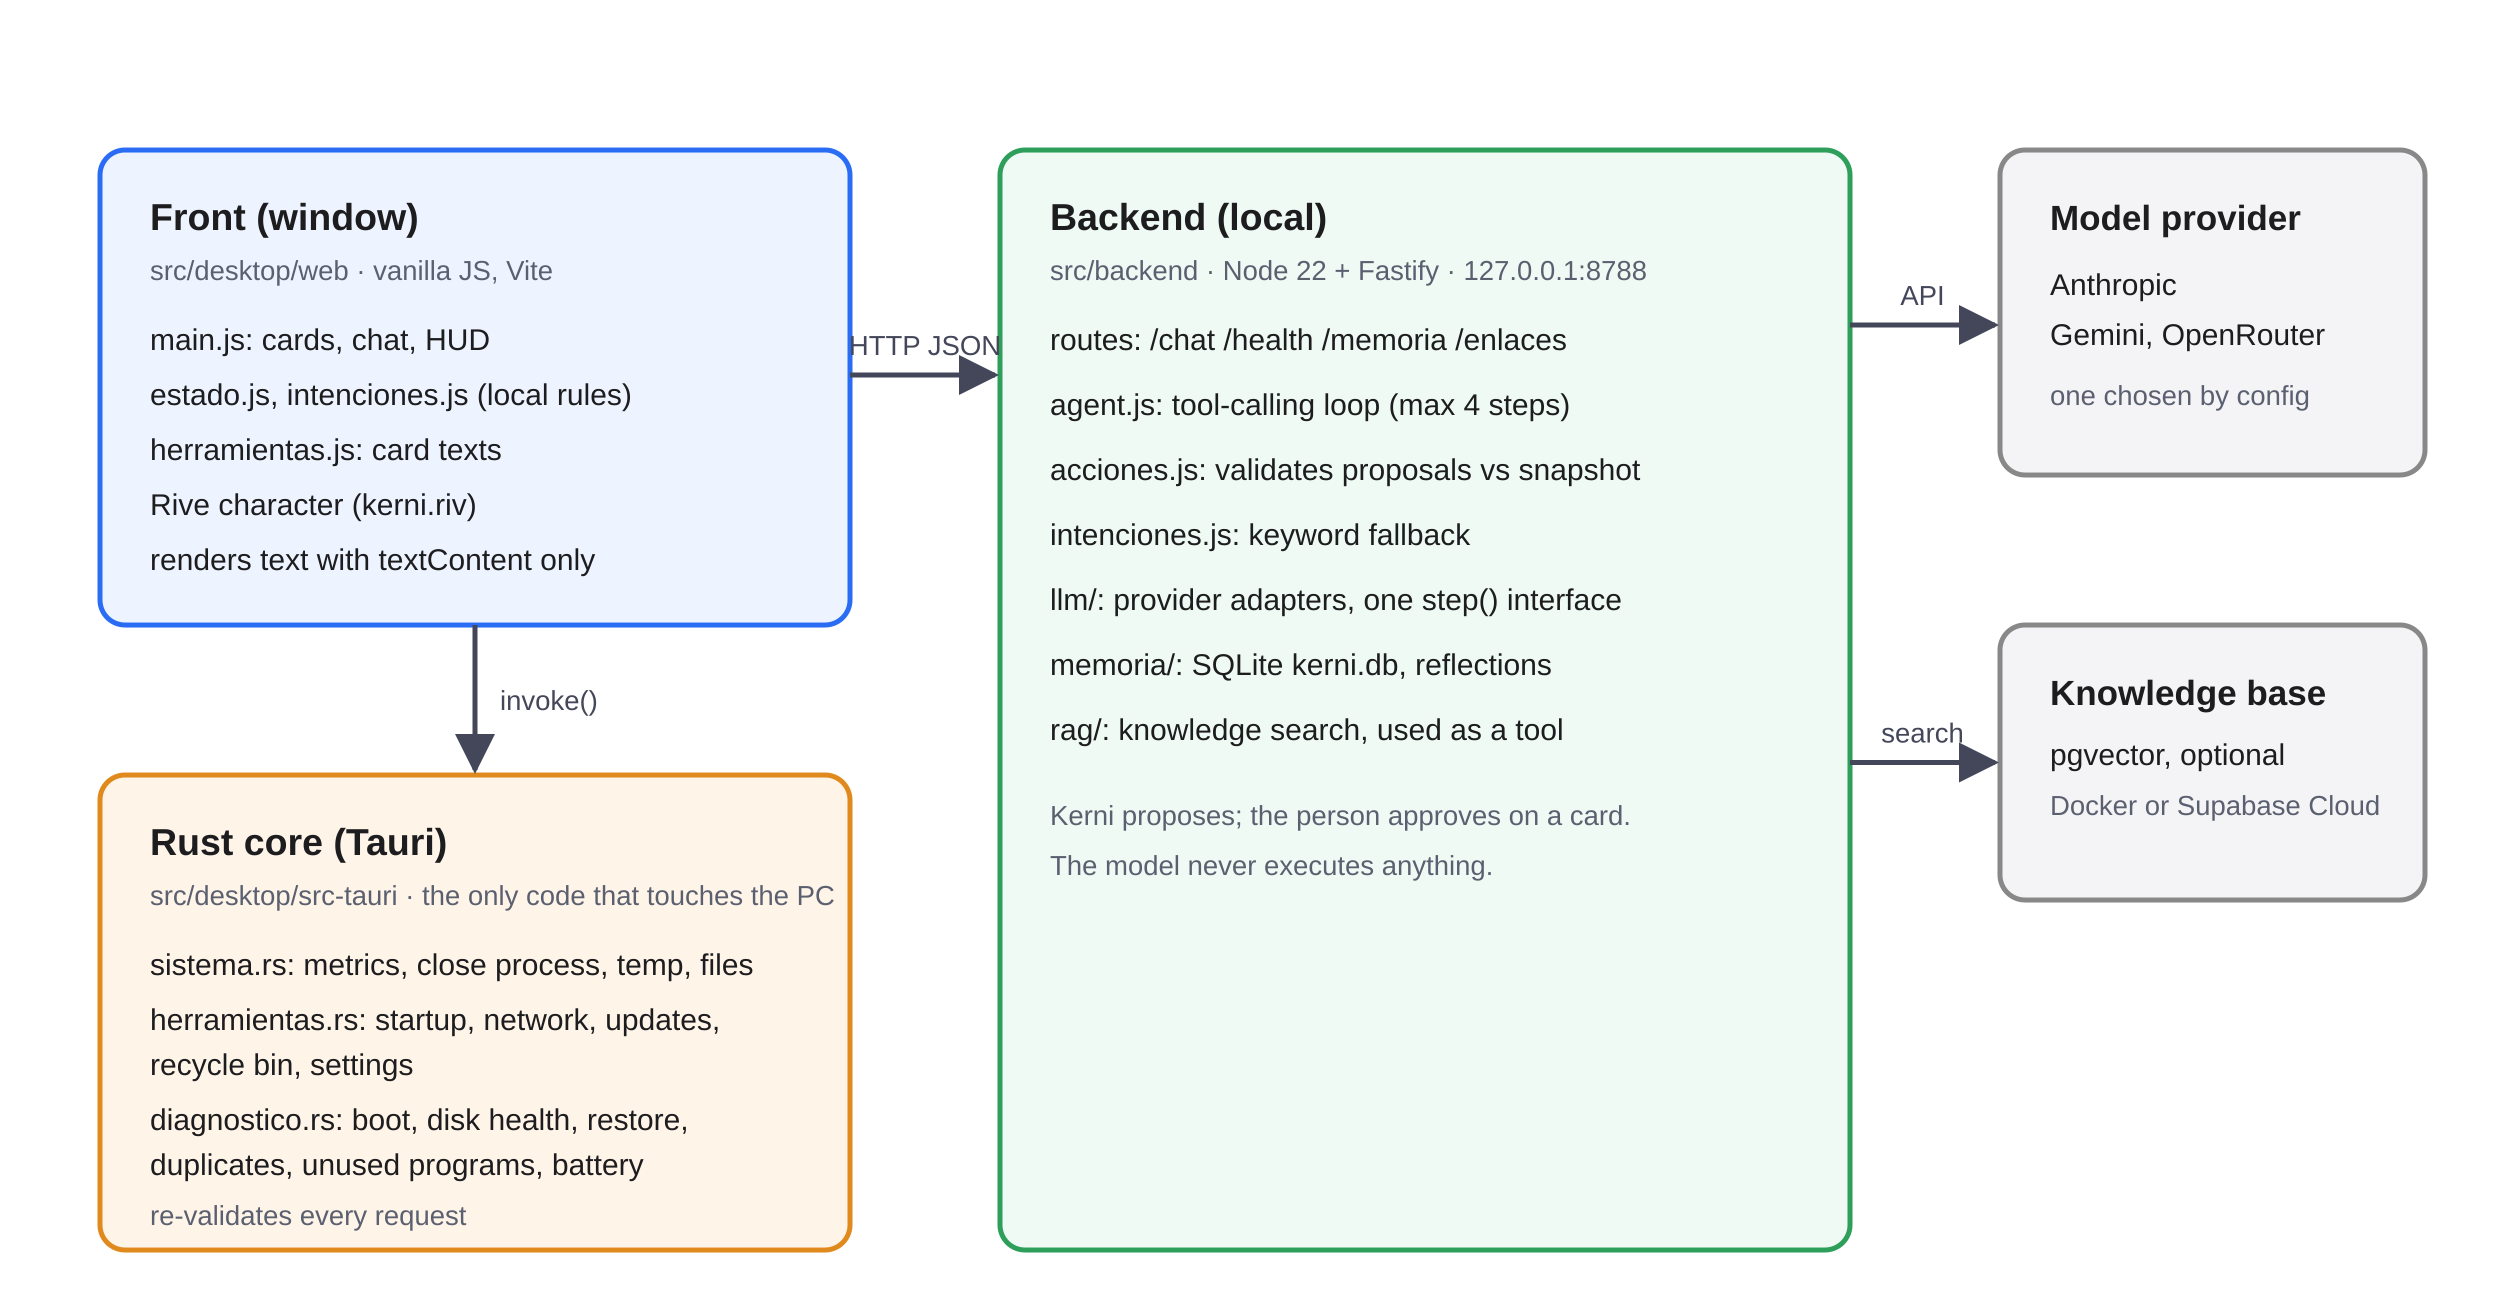
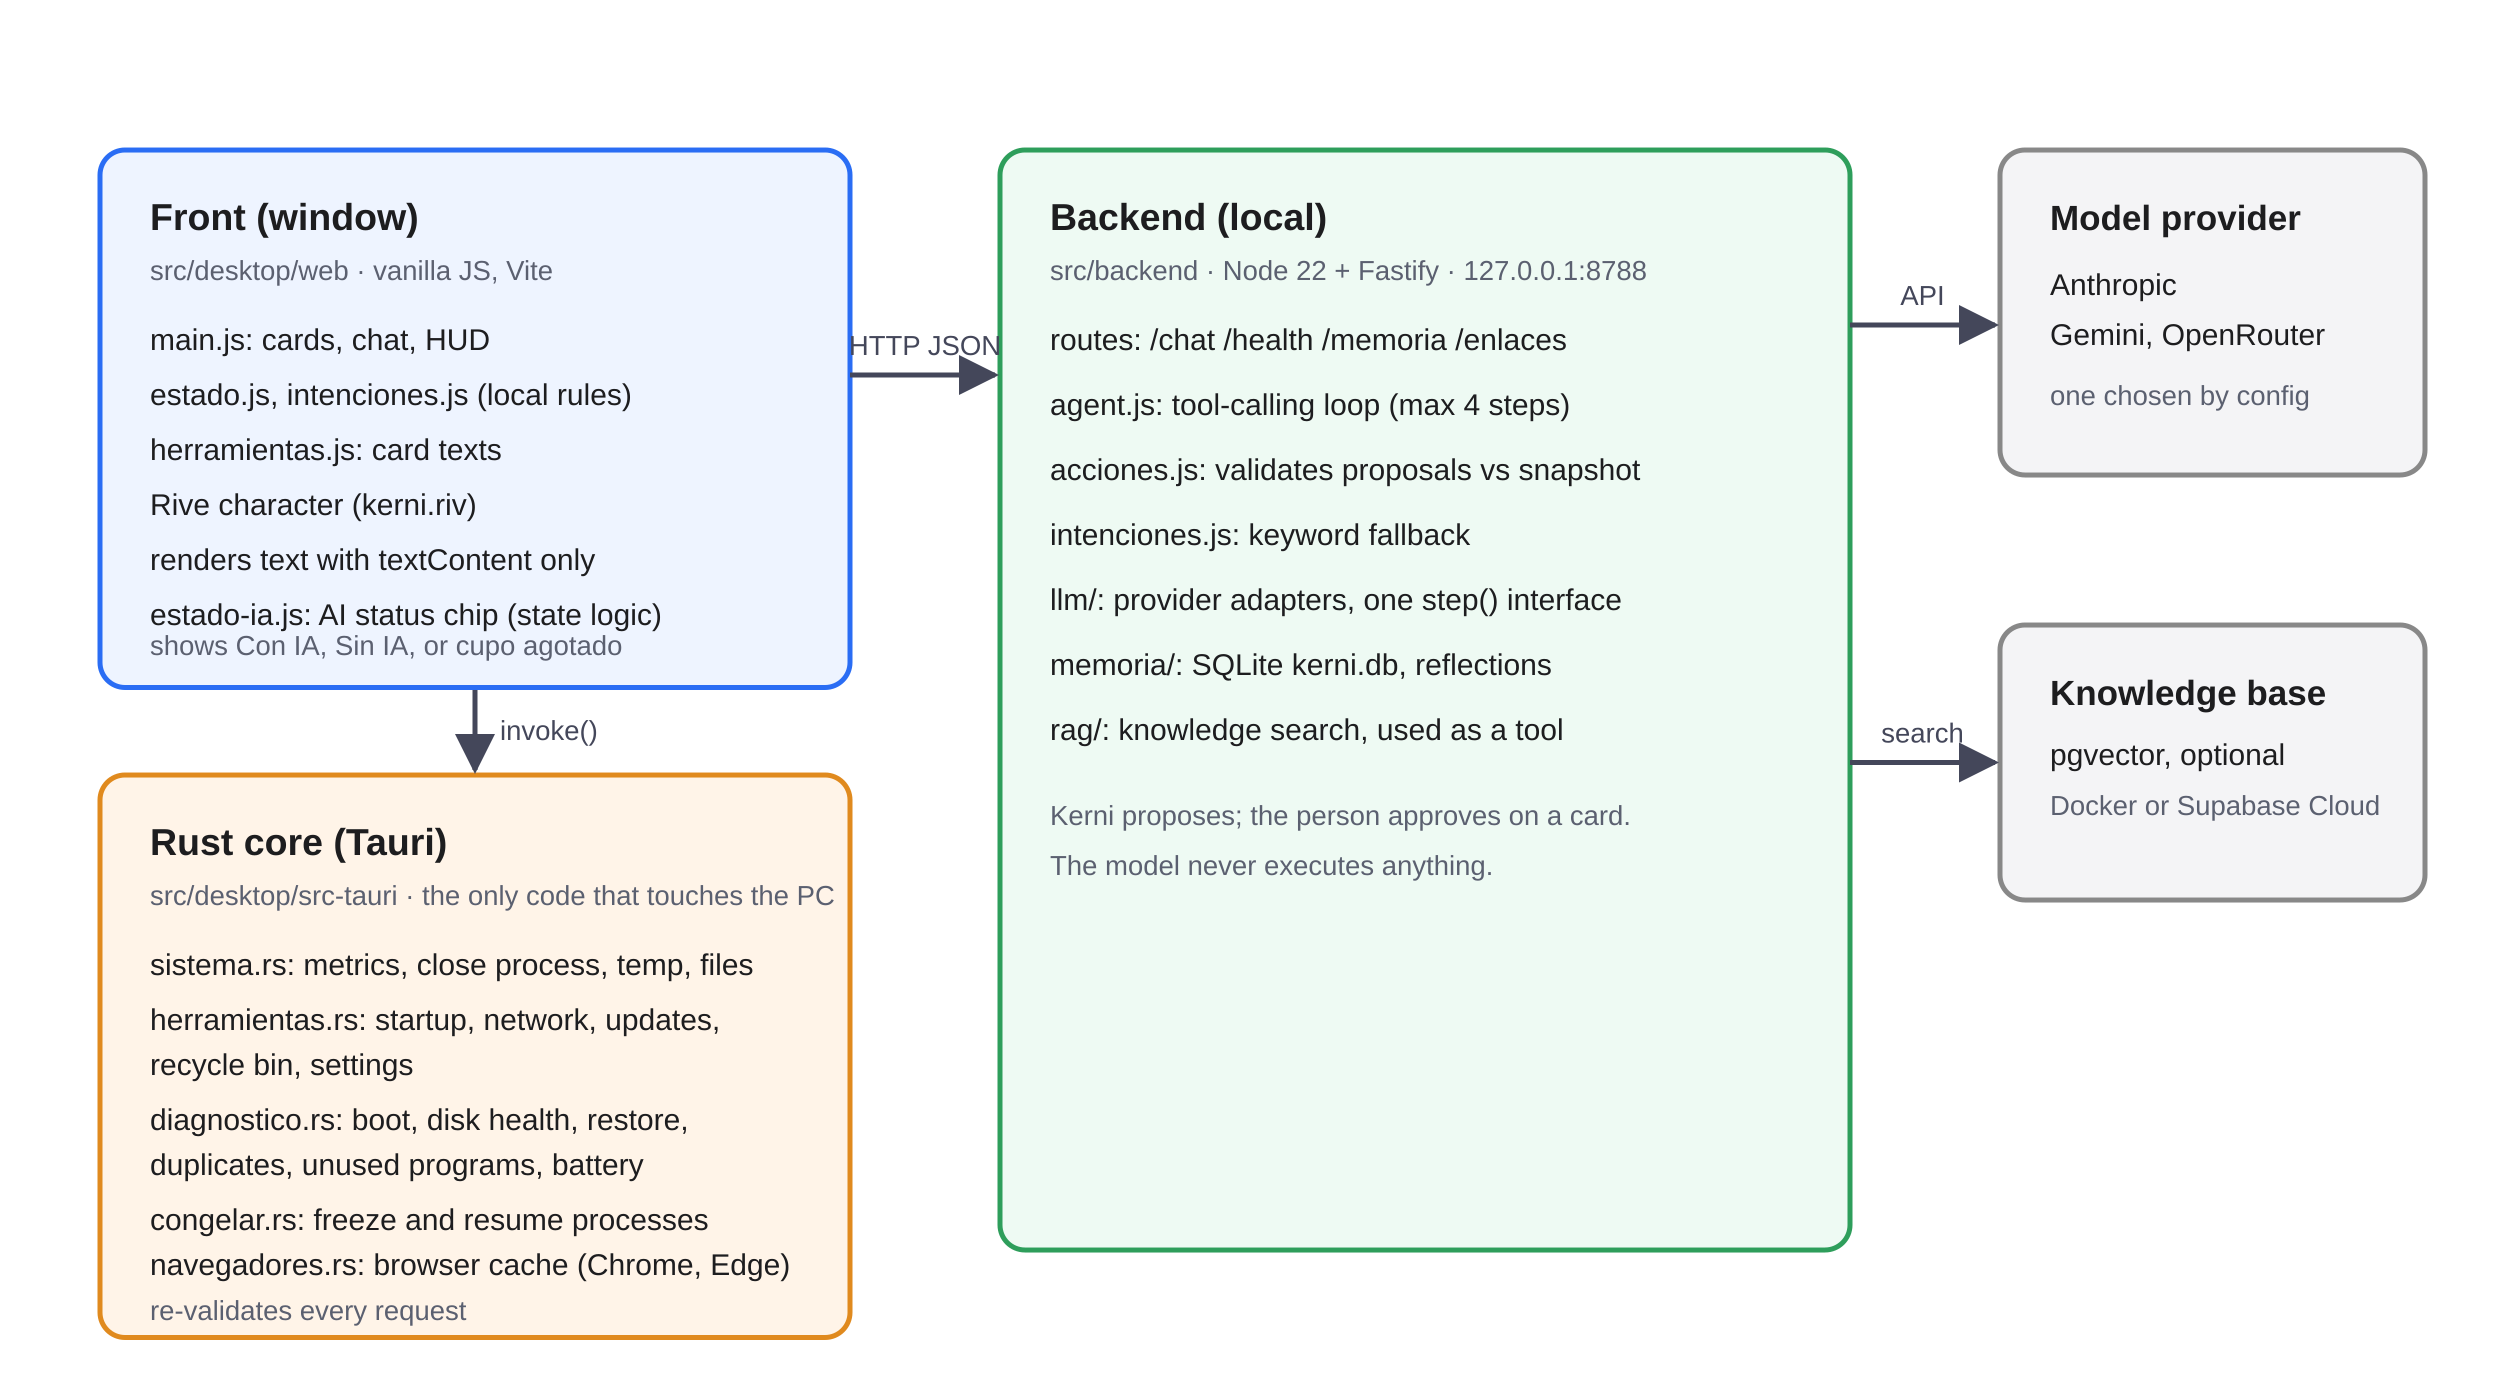
- <svg xmlns="http://www.w3.org/2000/svg" viewBox="0 0 1000 520" font-family="Segoe UI, Arial, sans-serif">
+ <svg xmlns="http://www.w3.org/2000/svg" viewBox="0 0 1000 550" font-family="Segoe UI, Arial, sans-serif">
  <defs>
    <marker id="flecha" viewBox="0 0 10 10" refX="9" refY="5" markerWidth="8" markerHeight="8" orient="auto-start-reverse">
      <path d="M 0 0 L 10 5 L 0 10 z" fill="#44475a" />
    </marker>
  </defs>
-   <rect x="40" y="60" width="300" height="190" rx="10" fill="#eef4ff" stroke="#2a6df4" stroke-width="2" />
+   <rect x="40" y="60" width="300" height="215" rx="10" fill="#eef4ff" stroke="#2a6df4" stroke-width="2" />
  <text x="60" y="92" font-size="15" font-weight="bold" fill="#1d1d1f">Front (window)</text>
  <text x="60" y="112" font-size="11" fill="#5b6070">src/desktop/web · vanilla JS, Vite</text>
  <text x="60" y="140" font-size="12" fill="#1d1d1f">main.js: cards, chat, HUD</text>
  <text x="60" y="162" font-size="12" fill="#1d1d1f">estado.js, intenciones.js (local rules)</text>
  <text x="60" y="184" font-size="12" fill="#1d1d1f">herramientas.js: card texts</text>
  <text x="60" y="206" font-size="12" fill="#1d1d1f">Rive character (kerni.riv)</text>
  <text x="60" y="228" font-size="12" fill="#1d1d1f">renders text with textContent only</text>
-   <rect x="40" y="310" width="300" height="190" rx="10" fill="#fff4e8" stroke="#e08a1e" stroke-width="2" />
+   <text x="60" y="250" font-size="12" fill="#1d1d1f">estado-ia.js: AI status chip (state logic)</text>
+   <text x="60" y="262" font-size="11" fill="#5b6070">shows Con IA, Sin IA, or cupo agotado</text>
+   <rect x="40" y="310" width="300" height="225" rx="10" fill="#fff4e8" stroke="#e08a1e" stroke-width="2" />
  <text x="60" y="342" font-size="15" font-weight="bold" fill="#1d1d1f">Rust core (Tauri)</text>
  <text x="60" y="362" font-size="11" fill="#5b6070">src/desktop/src-tauri · the only code that touches the PC</text>
  <text x="60" y="390" font-size="12" fill="#1d1d1f">sistema.rs: metrics, close process, temp, files</text>
  <text x="60" y="412" font-size="12" fill="#1d1d1f">herramientas.rs: startup, network, updates,</text>
  <text x="60" y="430" font-size="12" fill="#1d1d1f">  recycle bin, settings</text>
  <text x="60" y="452" font-size="12" fill="#1d1d1f">diagnostico.rs: boot, disk health, restore,</text>
  <text x="60" y="470" font-size="12" fill="#1d1d1f">  duplicates, unused programs, battery</text>
-   <text x="60" y="490" font-size="11" fill="#5b6070">re-validates every request</text>
+   <text x="60" y="492" font-size="12" fill="#1d1d1f">congelar.rs: freeze and resume processes</text>
+   <text x="60" y="510" font-size="12" fill="#1d1d1f">navegadores.rs: browser cache (Chrome, Edge)</text>
+   <text x="60" y="528" font-size="11" fill="#5b6070">re-validates every request</text>
  <rect x="400" y="60" width="340" height="440" rx="10" fill="#eefaf3" stroke="#2e9e5b" stroke-width="2" />
  <text x="420" y="92" font-size="15" font-weight="bold" fill="#1d1d1f">Backend (local)</text>
  <text x="420" y="112" font-size="11" fill="#5b6070">src/backend · Node 22 + Fastify · 127.0.0.1:8788</text>
  <text x="420" y="140" font-size="12" fill="#1d1d1f">routes: /chat /health /memoria /enlaces</text>
  <text x="420" y="166" font-size="12" fill="#1d1d1f">agent.js: tool-calling loop (max 4 steps)</text>
  <text x="420" y="192" font-size="12" fill="#1d1d1f">acciones.js: validates proposals vs snapshot</text>
  <text x="420" y="218" font-size="12" fill="#1d1d1f">intenciones.js: keyword fallback</text>
  <text x="420" y="244" font-size="12" fill="#1d1d1f">llm/: provider adapters, one step() interface</text>
  <text x="420" y="270" font-size="12" fill="#1d1d1f">memoria/: SQLite kerni.db, reflections</text>
  <text x="420" y="296" font-size="12" fill="#1d1d1f">rag/: knowledge search, used as a tool</text>
  <text x="420" y="330" font-size="11" fill="#5b6070">Kerni proposes; the person approves on a card.</text>
  <text x="420" y="350" font-size="11" fill="#5b6070">The model never executes anything.</text>
  <rect x="800" y="60" width="170" height="130" rx="10" fill="#f4f4f6" stroke="#888" stroke-width="2" />
  <text x="820" y="92" font-size="14" font-weight="bold" fill="#1d1d1f">Model provider</text>
  <text x="820" y="118" font-size="12" fill="#1d1d1f">Anthropic</text>
  <text x="820" y="138" font-size="12" fill="#1d1d1f">Gemini, OpenRouter</text>
  <text x="820" y="162" font-size="11" fill="#5b6070">one chosen by config</text>
  <rect x="800" y="250" width="170" height="110" rx="10" fill="#f4f4f6" stroke="#888" stroke-width="2" />
  <text x="820" y="282" font-size="14" font-weight="bold" fill="#1d1d1f">Knowledge base</text>
  <text x="820" y="306" font-size="12" fill="#1d1d1f">pgvector, optional</text>
  <text x="820" y="326" font-size="11" fill="#5b6070">Docker or Supabase Cloud</text>
  <line x1="340" y1="150" x2="398" y2="150" stroke="#44475a" stroke-width="2" marker-end="url(#flecha)" />
  <text x="370" y="142" font-size="11" text-anchor="middle" fill="#44475a">HTTP JSON</text>
-   <line x1="190" y1="250" x2="190" y2="308" stroke="#44475a" stroke-width="2" marker-end="url(#flecha)" />
-   <text x="200" y="284" font-size="11" fill="#44475a">invoke()</text>
+   <line x1="190" y1="276" x2="190" y2="308" stroke="#44475a" stroke-width="2" marker-end="url(#flecha)" />
+   <text x="200" y="296" font-size="11" fill="#44475a">invoke()</text>
  <line x1="740" y1="130" x2="798" y2="130" stroke="#44475a" stroke-width="2" marker-end="url(#flecha)" />
  <text x="769" y="122" font-size="11" text-anchor="middle" fill="#44475a">API</text>
  <line x1="740" y1="305" x2="798" y2="305" stroke="#44475a" stroke-width="2" marker-end="url(#flecha)" />
  <text x="769" y="297" font-size="11" text-anchor="middle" fill="#44475a">search</text>
</svg>
